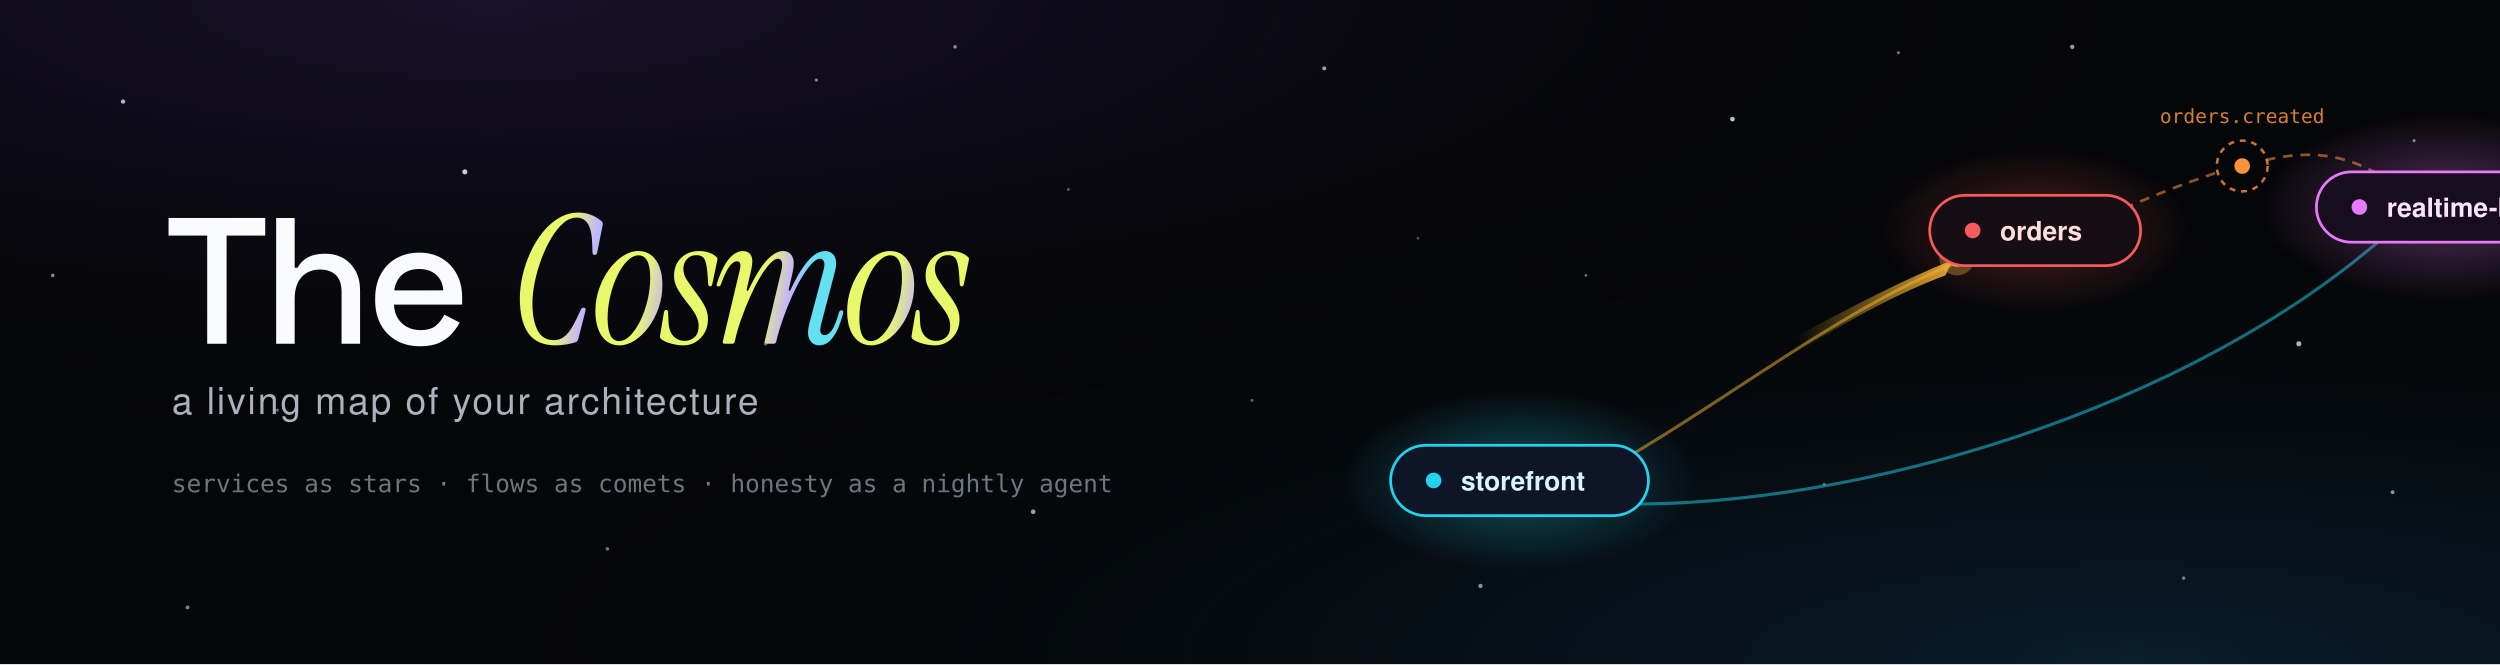
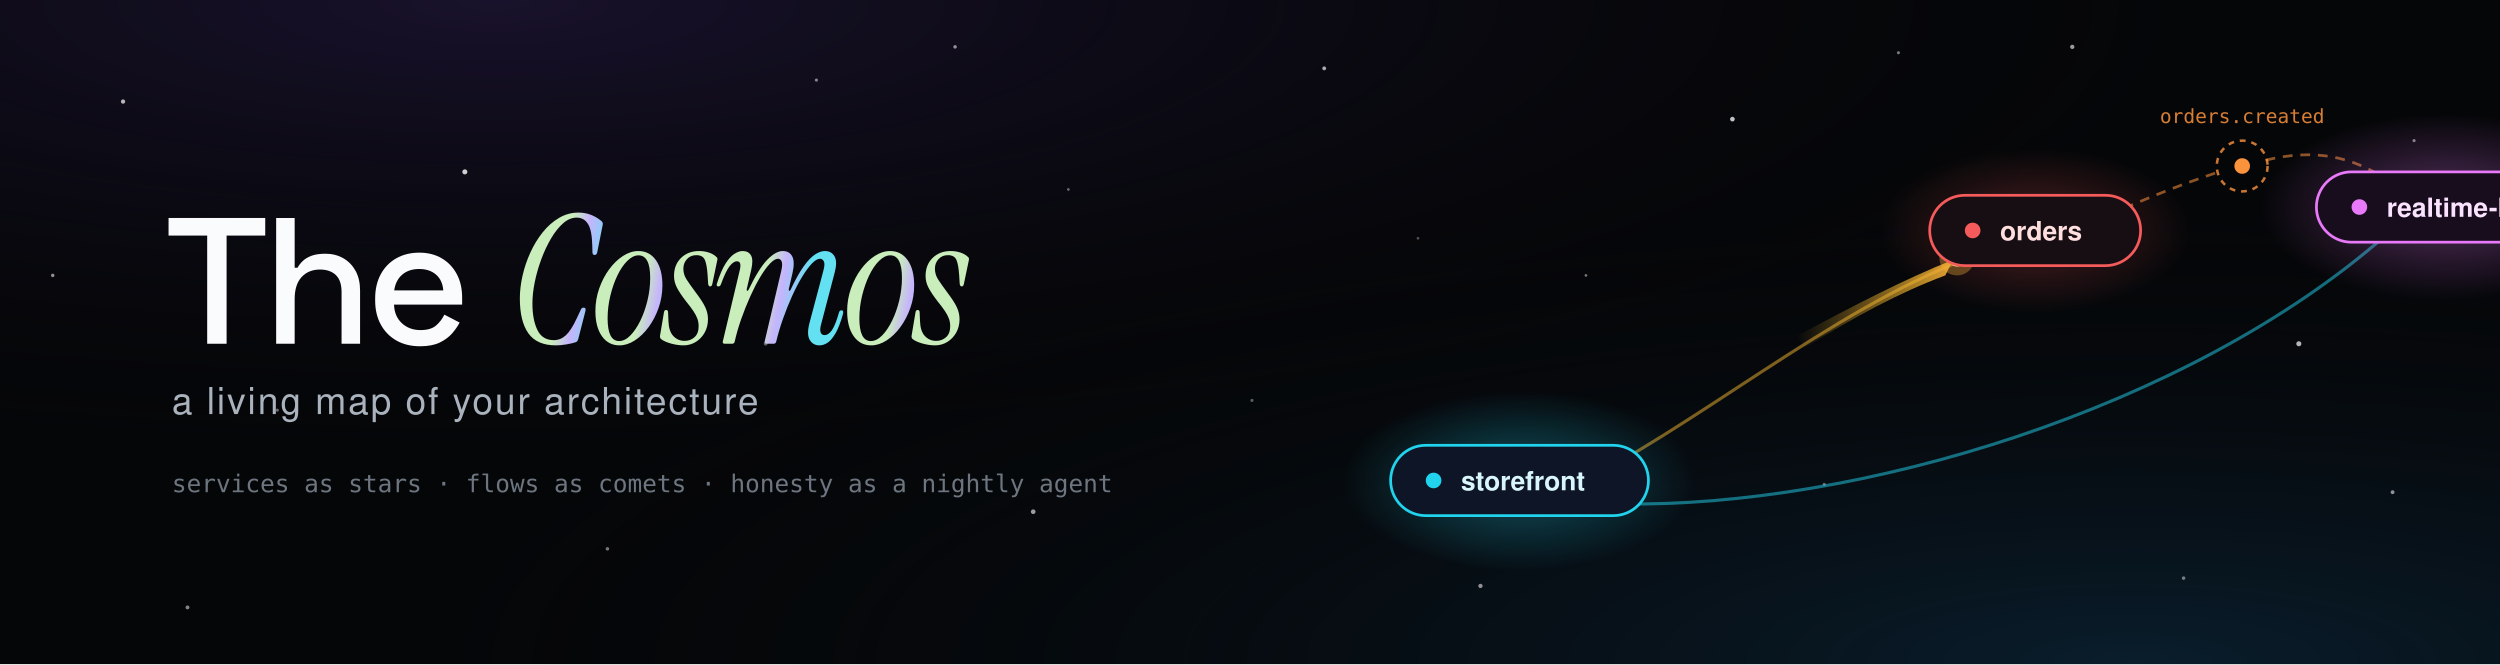
<svg xmlns="http://www.w3.org/2000/svg" viewBox="0 0 1280 340" font-family="-apple-system, 'Segoe UI', Helvetica, Arial, sans-serif">
  <defs>
    <radialGradient id="nebula1" cx="20%" cy="0%" r="70%">
      <stop offset="0%" stop-color="#1b1330" stop-opacity="0.9" />
      <stop offset="100%" stop-color="#050608" stop-opacity="0" />
    </radialGradient>
    <radialGradient id="nebula2" cx="85%" cy="100%" r="70%">
      <stop offset="0%" stop-color="#0a2030" stop-opacity="0.9" />
      <stop offset="100%" stop-color="#050608" stop-opacity="0" />
    </radialGradient>
    <radialGradient id="glow-cyan" cx="50%" cy="50%" r="50%">
      <stop offset="0%" stop-color="#22d3ee" stop-opacity="0.35" />
      <stop offset="100%" stop-color="#22d3ee" stop-opacity="0" />
    </radialGradient>
    <radialGradient id="glow-magenta" cx="50%" cy="50%" r="50%">
      <stop offset="0%" stop-color="#e879f9" stop-opacity="0.35" />
      <stop offset="100%" stop-color="#e879f9" stop-opacity="0" />
    </radialGradient>
    <radialGradient id="glow-red" cx="50%" cy="50%" r="50%">
      <stop offset="0%" stop-color="#f55b5b" stop-opacity="0.3" />
      <stop offset="100%" stop-color="#f55b5b" stop-opacity="0" />
    </radialGradient>
    <linearGradient id="comet-tail" x1="0%" y1="0%" x2="100%" y2="0%">
      <stop offset="0%" stop-color="#f5b731" stop-opacity="0" />
      <stop offset="100%" stop-color="#f5b731" stop-opacity="0.9" />
    </linearGradient>
    <linearGradient id="serifgrad" gradientUnits="userSpaceOnUse" x1="261" y1="176.0" x2="494" y2="136.0">
-       <stop offset="0%" stop-color="#E8F86A" />
-       <stop offset="60%" stop-color="#C6B4FC" />
+       <stop offset="0%" stop-color="#C9EDBB" />
+       <stop offset="40%" stop-color="#C6B4FC" />
      <stop offset="100%" stop-color="#64E0F3" />
    </linearGradient>
  </defs>
  <rect width="1280" height="340" fill="#050608" />
  <rect width="1280" height="340" fill="url(#nebula1)" />
  <rect width="1280" height="340" fill="url(#nebula2)" />
  <g fill="#ffffff">
    <circle cx="63" cy="52" r="1.1" opacity="0.7" />
    <circle cx="142" cy="210" r="0.8" opacity="0.4" />
    <circle cx="238" cy="88" r="1.3" opacity="0.8" />
    <circle cx="311" cy="281" r="0.9" opacity="0.45" />
    <circle cx="418" cy="41" r="0.8" opacity="0.5" />
    <circle cx="392" cy="176" r="1.0" opacity="0.35" />
    <circle cx="529" cy="262" r="1.2" opacity="0.6" />
    <circle cx="547" cy="97" r="0.7" opacity="0.4" />
    <circle cx="678" cy="35" r="1.0" opacity="0.65" />
    <circle cx="641" cy="205" r="0.8" opacity="0.35" />
    <circle cx="758" cy="300" r="1.1" opacity="0.55" />
    <circle cx="812" cy="141" r="0.7" opacity="0.45" />
    <circle cx="887" cy="61" r="1.2" opacity="0.75" />
    <circle cx="934" cy="248" r="0.8" opacity="0.4" />
    <circle cx="1013" cy="112" r="0.9" opacity="0.5" />
    <circle cx="1061" cy="24" r="1.1" opacity="0.6" />
    <circle cx="1118" cy="296" r="0.9" opacity="0.45" />
    <circle cx="1177" cy="176" r="1.3" opacity="0.7" />
    <circle cx="1236" cy="72" r="0.8" opacity="0.5" />
    <circle cx="96" cy="311" r="1.0" opacity="0.5" />
    <circle cx="205" cy="167" r="0.7" opacity="0.35" />
    <circle cx="489" cy="24" r="0.9" opacity="0.55" />
    <circle cx="726" cy="122" r="0.7" opacity="0.3" />
    <circle cx="972" cy="27" r="0.8" opacity="0.45" />
    <circle cx="1225" cy="252" r="1.0" opacity="0.55" />
    <circle cx="27" cy="141" r="0.9" opacity="0.55" />
  </g>
  <path id="edge-http" d="M 812 246 C 880 210, 950 150, 1020 128" fill="none" stroke="#f5b731" stroke-opacity="0.5" stroke-width="1.6" />
  <path d="M 1063 118 C 1090 105, 1112 96, 1136 88" fill="none" stroke="#fb923c" stroke-opacity="0.55" stroke-width="1.4" stroke-dasharray="5 4" />
  <path d="M 1160 82 C 1185 76, 1204 80, 1222 92" fill="none" stroke="#fb923c" stroke-opacity="0.55" stroke-width="1.4" stroke-dasharray="5 4" />
  <path d="M 1222 120 C 1120 210, 950 260, 830 258" fill="none" stroke="#22d3ee" stroke-opacity="0.5" stroke-width="1.6" />
  <g>
    <path d="M 920 172 C 950 156, 975 143, 1000 133 L 996 141 C 972 150, 950 162, 924 178 Z" fill="url(#comet-tail)" />
    <circle cx="1002" cy="132" r="4.5" fill="#ffe9b0" />
    <circle cx="1002" cy="132" r="9" fill="#f5b731" opacity="0.35" />
  </g>
  <g>
    <circle cx="1148" cy="85" r="13" fill="none" stroke="#fb923c" stroke-opacity="0.8" stroke-width="1.3" stroke-dasharray="3 3" />
    <circle cx="1148" cy="85" r="4" fill="#fb923c" />
    <text x="1148" y="63" text-anchor="middle" font-size="10" fill="#fb923c" opacity="0.85" font-family="ui-monospace, 'SF Mono', Menlo, monospace">orders.created</text>
  </g>
  <g>
    <ellipse cx="778" cy="246" rx="90" ry="46" fill="url(#glow-cyan)" />
    <rect x="712" y="228" width="132" height="36" rx="18" fill="#0d1526" stroke="#22d3ee" stroke-width="1.4" />
    <circle cx="734" cy="246" r="4" fill="#22d3ee" />
    <text x="748" y="251" font-size="13.5" font-weight="600" fill="#d9f6fd">storefront</text>
  </g>
  <g>
    <ellipse cx="1042" cy="118" rx="80" ry="42" fill="url(#glow-red)" />
    <rect x="988" y="100" width="108" height="36" rx="18" fill="#170e14" stroke="#f55b5b" stroke-width="1.4" />
    <circle cx="1010" cy="118" r="4" fill="#f55b5b" />
    <text x="1024" y="123" font-size="13.5" font-weight="600" fill="#ffdede">orders</text>
  </g>
  <g>
    <ellipse cx="1252" cy="106" rx="95" ry="48" fill="url(#glow-magenta)" />
    <rect x="1186" y="88" width="132" height="36" rx="18" fill="#170d1c" stroke="#e879f9" stroke-width="1.4" />
    <circle cx="1208" cy="106" r="4" fill="#e879f9" />
    <text x="1222" y="111" font-size="13.5" font-weight="600" fill="#fbe3ff">realtime-hub</text>
    <circle cx="1310" cy="94" r="7" fill="#170d1c" stroke="#e879f9" stroke-width="1.2" />
    <text x="1310" y="97.5" text-anchor="middle" font-size="10" font-weight="700" fill="#e879f9">+</text>
  </g>
  <g fill="#FAFBFC">
    <path transform="translate(84.0 176.0) scale(0.092 -0.092)" d="M240 0V602H25V700H563V602H348V0Z" />
    <path transform="translate(134.4 176.0) scale(0.092 -0.092)" d="M76 0V700H179V423H195Q205 442 223.5 460.0Q242 478 272.5 489.5Q303 501 350 501Q406 501 449.5 476.0Q493 451 518.0 405.5Q543 360 543 296V0H440V288Q440 352 408.0 382.5Q376 413 320 413Q256 413 217.5 371.0Q179 329 179 249V0Z" />
    <path transform="translate(187.3 176.0) scale(0.092 -0.092)" d="M302 -14Q227 -14 171.0 17.5Q115 49 83.5 106.5Q52 164 52 240V252Q52 329 83.0 386.5Q114 444 169.5 475.5Q225 507 298 507Q369 507 422.5 475.5Q476 444 506.0 388.0Q536 332 536 257V218H157Q159 153 200.5 114.5Q242 76 304 76Q362 76 391.5 102.0Q421 128 437 162L522 118Q508 90 481.5 59.0Q455 28 412.0 7.0Q369 -14 302 -14ZM158 297H431Q427 353 391.0 384.5Q355 416 297 416Q239 416 202.5 384.5Q166 353 158 297Z" />
  </g>
  <g fill="url(#serifgrad)">
    <path transform="translate(261.1 176.0) scale(0.092 -0.092)" d="M256 -9Q150 -9 102.5 58.0Q55 125 55 252Q55 313 70.0 379.0Q85 445 113.5 507.5Q142 570 182.0 620.0Q222 670 272.5 700.0Q323 730 382 730Q452 730 509 683Q519 675 516 661L486 510Q483 494 471 494Q459 494 459 510L458 549Q456 632 434.0 667.0Q412 702 371 702Q332 702 296.0 670.5Q260 639 229.0 586.5Q198 534 174.5 470.5Q151 407 138.0 343.0Q125 279 125 224Q125 134 152.5 77.0Q180 20 244 20Q282 20 311.5 47.5Q341 75 372 142L394 189Q399 201 409 201Q425 201 420 182L380 26Q376 11 364 8Q347 2 315.0 -3.5Q283 -9 256 -9Z" />
    <path transform="translate(303.0 176.0) scale(0.092 -0.092)" d="M154 -9Q92 -9 56.0 42.5Q20 94 20 182Q20 247 41.0 307.0Q62 367 96.5 414.0Q131 461 173.5 488.5Q216 516 259 516Q321 516 357.0 465.0Q393 414 393 325Q393 260 372.0 200.0Q351 140 316.5 93.0Q282 46 239.5 18.5Q197 -9 154 -9ZM152 15Q184 15 214.5 46.0Q245 77 270.0 128.0Q295 179 310.0 241.5Q325 304 325 367Q325 492 260 492Q229 492 198.0 461.5Q167 431 142.5 380.0Q118 329 103.0 266.5Q88 204 88 141Q88 15 152 15Z" />
    <path transform="translate(339.3 176.0) scale(0.092 -0.092)" d="M116 -9Q83 -9 46.5 1.0Q10 11 -9 26Q-16 32 -15 44L7 175Q9 188 19 188Q30 188 30 174L32 126Q34 69 59.5 42.5Q85 16 122 16Q154 16 177.0 36.5Q200 57 200 97Q200 120 193.0 139.5Q186 159 171.0 181.5Q156 204 130 236Q96 280 79.5 311.5Q63 343 63 377Q63 440 102.5 478.0Q142 516 203 516Q230 516 255.5 508.0Q281 500 298 484Q307 477 304 466L276 332Q273 319 264 319Q255 319 253 333L250 381Q246 441 234.5 467.0Q223 493 187 493Q155 493 135.0 471.0Q115 449 115 418Q115 385 133.0 357.5Q151 330 182 288Q223 234 237.5 202.0Q252 170 252 137Q252 95 233.5 62.0Q215 29 184.0 10.0Q153 -9 116 -9Z" />
    <path transform="translate(365.2 176.0) scale(0.092 -0.092)" d="M591 -9Q555 -9 537.0 21.0Q519 51 535 114L612 404Q623 443 615.5 458.0Q608 473 594 473Q574 473 548.0 445.5Q522 418 493.5 371.0Q465 324 438.0 264.0Q411 204 388.0 139.0Q365 74 350 11Q347 0 336 0H297Q283 0 286 13L378 404Q387 443 380.5 458.0Q374 473 360 473Q341 473 315.0 445.5Q289 418 261.0 371.0Q233 324 206.0 264.0Q179 204 156.0 139.0Q133 74 119 11Q116 0 105 0H64Q50 0 53 13L148 412Q153 434 149.5 446.5Q146 459 131 459Q113 459 91.5 432.5Q70 406 43 332Q39 319 29 319Q14 319 21 337Q43 406 67.5 445.0Q92 484 117.0 500.0Q142 516 163 516Q196 516 210.0 491.5Q224 467 211 411L186 303Q185 296 189.0 295.0Q193 294 196 300Q254 420 301.0 468.0Q348 516 387 516Q424 516 439.5 486.0Q455 456 441 394L420 303Q419 296 423.0 295.0Q427 294 430 300Q468 381 501.5 428.5Q535 476 565.0 496.0Q595 516 621 516Q658 516 675.0 486.0Q692 456 675 394L599 104Q592 76 598.0 62.0Q604 48 620 48Q640 48 659.5 74.5Q679 101 700 175Q703 186 713 186Q721 186 722.5 180.0Q724 174 722 166Q703 98 681.0 59.5Q659 21 636.5 6.0Q614 -9 591 -9Z" />
    <path transform="translate(431.9 176.0) scale(0.092 -0.092)" d="M154 -9Q92 -9 56.0 42.5Q20 94 20 182Q20 247 41.0 307.0Q62 367 96.5 414.0Q131 461 173.5 488.5Q216 516 259 516Q321 516 357.0 465.0Q393 414 393 325Q393 260 372.0 200.0Q351 140 316.5 93.0Q282 46 239.5 18.5Q197 -9 154 -9ZM152 15Q184 15 214.5 46.0Q245 77 270.0 128.0Q295 179 310.0 241.5Q325 304 325 367Q325 492 260 492Q229 492 198.0 461.5Q167 431 142.5 380.0Q118 329 103.0 266.5Q88 204 88 141Q88 15 152 15Z" />
    <path transform="translate(468.1 176.0) scale(0.092 -0.092)" d="M116 -9Q83 -9 46.5 1.0Q10 11 -9 26Q-16 32 -15 44L7 175Q9 188 19 188Q30 188 30 174L32 126Q34 69 59.5 42.5Q85 16 122 16Q154 16 177.0 36.5Q200 57 200 97Q200 120 193.0 139.5Q186 159 171.0 181.5Q156 204 130 236Q96 280 79.5 311.5Q63 343 63 377Q63 440 102.5 478.0Q142 516 203 516Q230 516 255.5 508.0Q281 500 298 484Q307 477 304 466L276 332Q273 319 264 319Q255 319 253 333L250 381Q246 441 234.5 467.0Q223 493 187 493Q155 493 135.0 471.0Q115 449 115 418Q115 385 133.0 357.5Q151 330 182 288Q223 234 237.5 202.0Q252 170 252 137Q252 95 233.5 62.0Q215 29 184.0 10.0Q153 -9 116 -9Z" />
  </g>
  <text x="88" y="212" font-size="19" fill="#aab3bd" letter-spacing="1">a living map of your architecture</text>
  <g font-size="12.5" fill="#6d7680" font-family="ui-monospace, 'SF Mono', Menlo, monospace">
    <text x="88" y="252">services as stars · flows as comets · honesty as a nightly agent</text>
  </g>
</svg>
